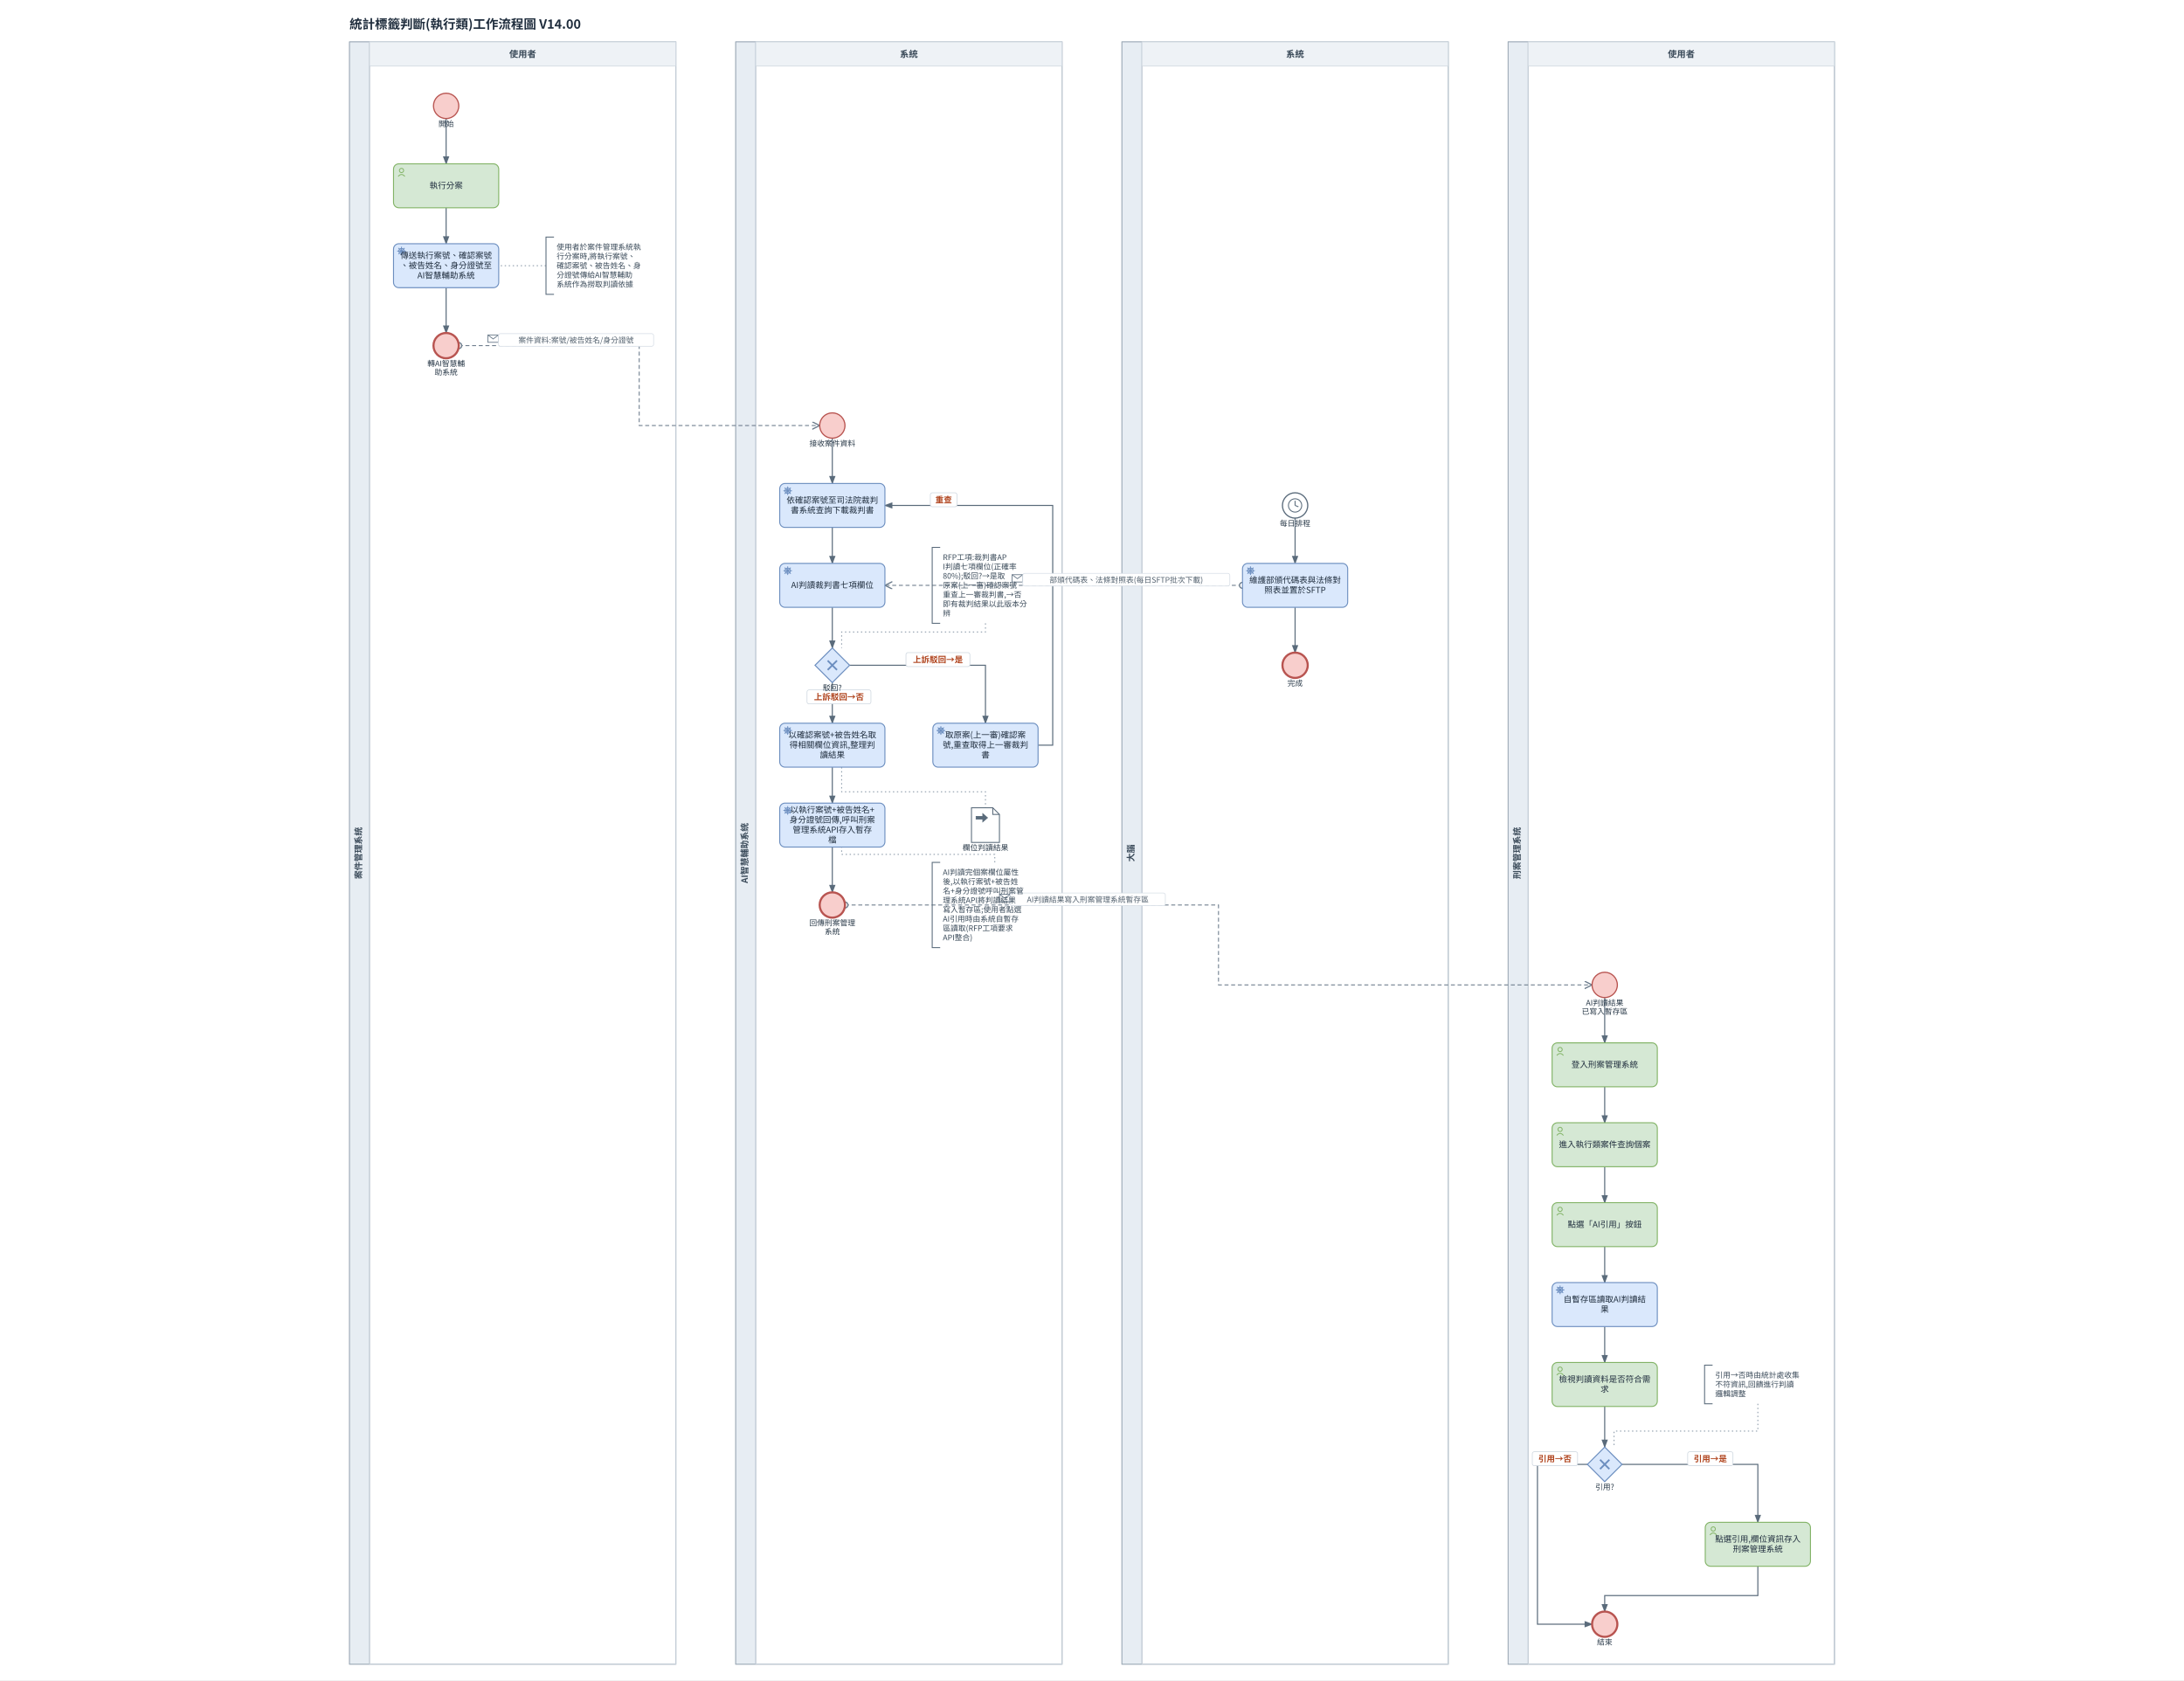
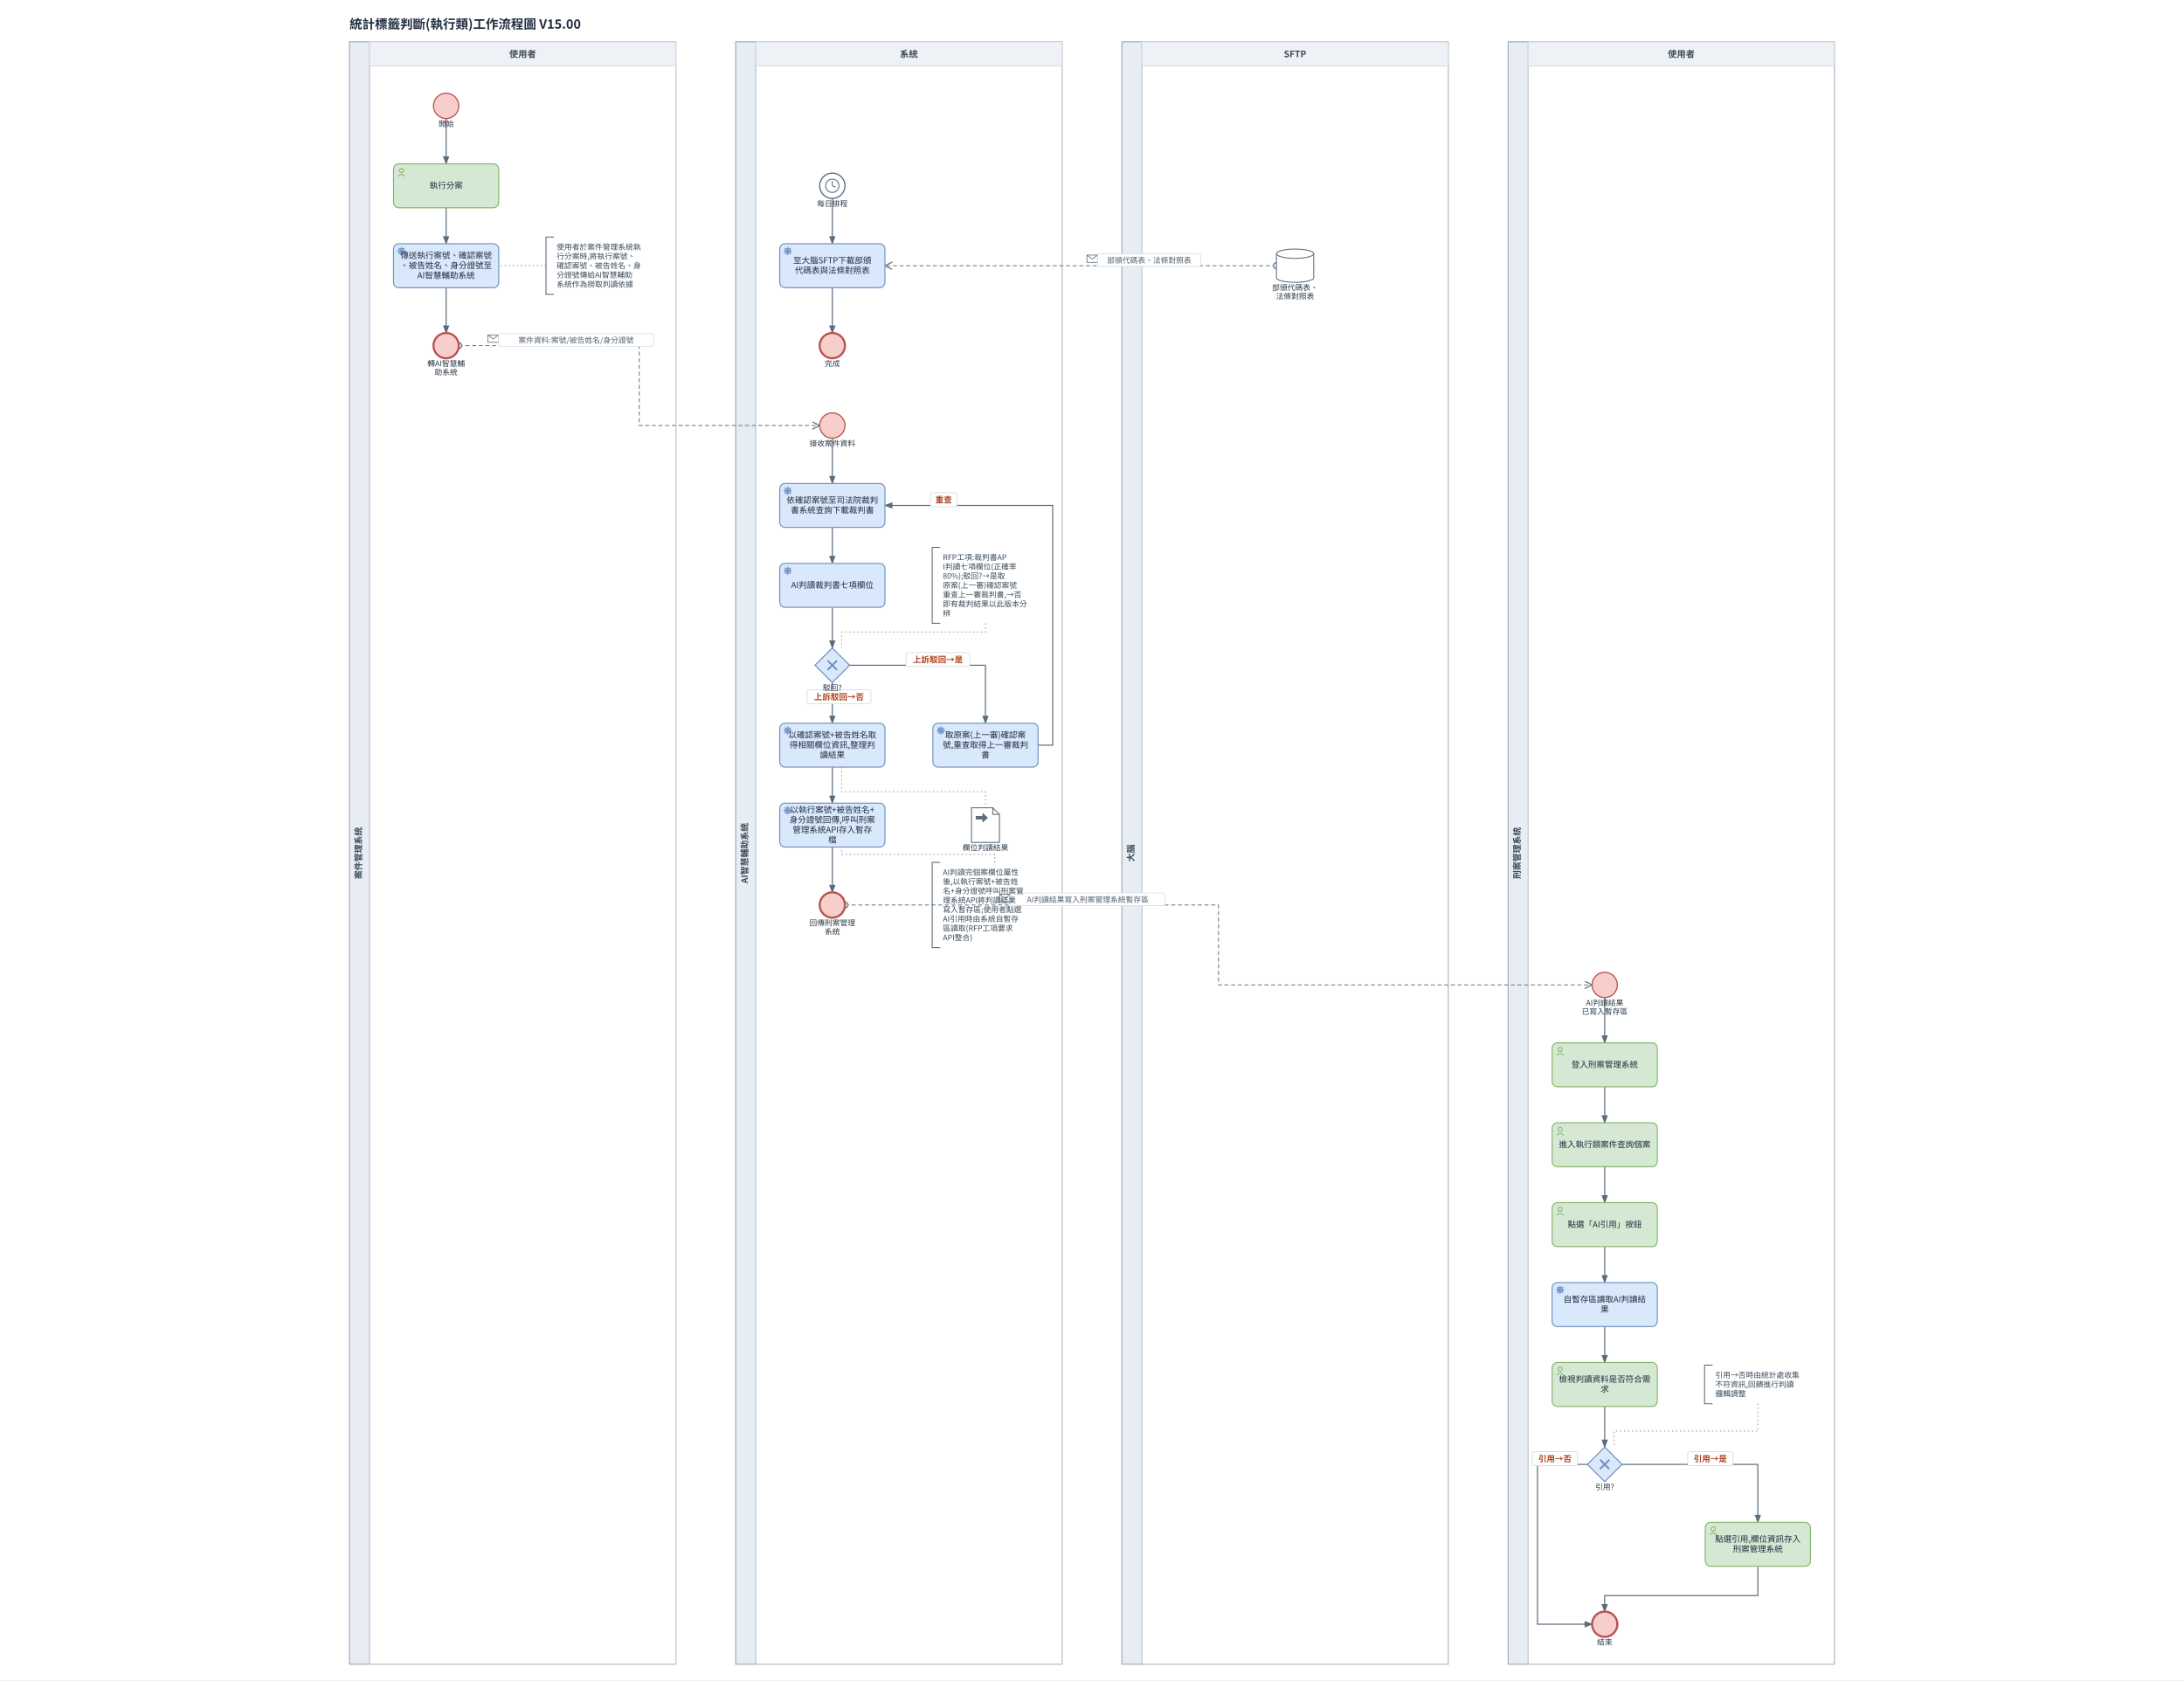
- <svg xmlns="http://www.w3.org/2000/svg" role="img" aria-label="統計標籤判斷(執行類)工作流程圖 V14.00" viewBox="-385 7 3280 2523" font-family="Microsoft JhengHei, PingFang TC, Noto Sans CJK TC, sans-serif">
+ <svg xmlns="http://www.w3.org/2000/svg" role="img" aria-label="統計標籤判斷(執行類)工作流程圖 V15.00" viewBox="-385 7 3280 2523" font-family="Microsoft JhengHei, PingFang TC, Noto Sans CJK TC, sans-serif">
  <rect x="-385" y="7" width="3280" height="2523" fill="#ffffff" />
-   <text x="140" y="50" font-size="19" font-weight="bold" fill="#1f2d3d">統計標籤判斷(執行類)工作流程圖 V14.00</text>
+   <text x="140" y="50" font-size="19" font-weight="bold" fill="#1f2d3d">統計標籤判斷(執行類)工作流程圖 V15.00</text>
  <defs>
    <marker id="arr" markerWidth="9" markerHeight="9" refX="7" refY="3" orient="auto" markerUnits="strokeWidth">
      <path d="M0,0 L8,3 L0,6 Z" fill="#5a6b7b" />
    </marker>
    <marker id="mfarr" markerWidth="11" markerHeight="11" refX="8" refY="4" orient="auto" markerUnits="strokeWidth">
      <path d="M0,0 L8,4 L0,8" fill="none" stroke="#6b7b8b" stroke-width="1.3" />
    </marker>
    <marker id="mfdot" markerWidth="10" markerHeight="10" refX="5" refY="5" orient="auto" markerUnits="strokeWidth">
      <circle cx="5" cy="5" r="3.2" fill="#fff" stroke="#6b7b8b" stroke-width="1.3" />
    </marker>
  </defs>
  <rect x="140" y="70" width="490" height="2436" fill="none" stroke="#9aa7b4" stroke-width="1.5" />
  <rect x="140" y="70" width="30" height="2436" fill="#e7edf3" stroke="#9aa7b4" />
  <text x="158" y="1288.0" font-size="13" font-weight="bold" fill="#3a4a59" text-anchor="middle" transform="rotate(-90 158 1288.0)">案件管理系統</text>
  <rect x="170" y="70" width="460" height="2436" fill="none" stroke="#cdd6df" />
  <rect x="170" y="70" width="460" height="36" fill="#eef2f6" stroke="#cdd6df" />
  <text x="400.0" y="93" font-size="13.5" font-weight="bold" fill="#3a4a59" text-anchor="middle">使用者</text>
  <rect x="720" y="70" width="490" height="2436" fill="none" stroke="#9aa7b4" stroke-width="1.5" />
  <rect x="720" y="70" width="30" height="2436" fill="#e7edf3" stroke="#9aa7b4" />
  <text x="738" y="1288.0" font-size="13" font-weight="bold" fill="#3a4a59" text-anchor="middle" transform="rotate(-90 738 1288.0)">AI智慧輔助系統</text>
  <rect x="750" y="70" width="460" height="2436" fill="none" stroke="#cdd6df" />
  <rect x="750" y="70" width="460" height="36" fill="#eef2f6" stroke="#cdd6df" />
  <text x="980.0" y="93" font-size="13.5" font-weight="bold" fill="#3a4a59" text-anchor="middle">系統</text>
  <rect x="1300" y="70" width="490" height="2436" fill="none" stroke="#9aa7b4" stroke-width="1.5" />
  <rect x="1300" y="70" width="30" height="2436" fill="#e7edf3" stroke="#9aa7b4" />
  <text x="1318" y="1288.0" font-size="13" font-weight="bold" fill="#3a4a59" text-anchor="middle" transform="rotate(-90 1318 1288.0)">大腦</text>
  <rect x="1330" y="70" width="460" height="2436" fill="none" stroke="#cdd6df" />
  <rect x="1330" y="70" width="460" height="36" fill="#eef2f6" stroke="#cdd6df" />
-   <text x="1560.0" y="93" font-size="13.5" font-weight="bold" fill="#3a4a59" text-anchor="middle">系統</text>
+   <text x="1560.0" y="93" font-size="13.5" font-weight="bold" fill="#3a4a59" text-anchor="middle">SFTP</text>
  <rect x="1880" y="70" width="490" height="2436" fill="none" stroke="#9aa7b4" stroke-width="1.5" />
  <rect x="1880" y="70" width="30" height="2436" fill="#e7edf3" stroke="#9aa7b4" />
  <text x="1898" y="1288.0" font-size="13" font-weight="bold" fill="#3a4a59" text-anchor="middle" transform="rotate(-90 1898 1288.0)">刑案管理系統</text>
  <rect x="1910" y="70" width="460" height="2436" fill="none" stroke="#cdd6df" />
  <rect x="1910" y="70" width="460" height="36" fill="#eef2f6" stroke="#cdd6df" />
  <text x="2140.0" y="93" font-size="13.5" font-weight="bold" fill="#3a4a59" text-anchor="middle">使用者</text>
  <path d="M285,185 L285,253" fill="none" stroke="#5a6b7b" stroke-width="1.6" marker-end="url(#arr)" />
  <path d="M285,319 L285,373" fill="none" stroke="#5a6b7b" stroke-width="1.6" marker-end="url(#arr)" />
  <path d="M285,439 L285,507" fill="none" stroke="#5a6b7b" stroke-width="1.6" marker-end="url(#arr)" />
  <path d="M435,406 L364,406" fill="none" stroke="#8a99a8" stroke-width="1.4" stroke-dasharray="2,4" />
  <path d="M865,665 L865,733" fill="none" stroke="#5a6b7b" stroke-width="1.6" marker-end="url(#arr)" />
  <path d="M865,799 L865,853" fill="none" stroke="#5a6b7b" stroke-width="1.6" marker-end="url(#arr)" />
  <path d="M865,919 L865,980" fill="none" stroke="#5a6b7b" stroke-width="1.6" marker-end="url(#arr)" />
  <path d="M865,1032 L865,1093" fill="none" stroke="#5a6b7b" stroke-width="1.6" marker-end="url(#arr)" />
  <rect x="827.0" y="1043" width="96" height="21" fill="#fff" stroke="#cdd6df" rx="3" />
  <text x="875.0" y="1058" font-size="12.5" fill="#b0451f" text-anchor="middle" font-weight="bold">上訴駁回→否</text>
  <path d="M891,1006 L1095,1006 L1095,1093" fill="none" stroke="#5a6b7b" stroke-width="1.6" marker-end="url(#arr)" />
  <rect x="975.6" y="987.0" width="96" height="21" fill="#fff" stroke="#cdd6df" rx="3" />
  <text x="1023.6" y="1002.0" font-size="12.5" fill="#b0451f" text-anchor="middle" font-weight="bold">上訴駁回→是</text>
  <path d="M1174,1126 L1196,1126 L1196,766 L944,766" fill="none" stroke="#5a6b7b" stroke-width="1.6" marker-end="url(#arr)" />
  <rect x="1012.2" y="747.0" width="40" height="21" fill="#fff" stroke="#cdd6df" rx="3" />
  <text x="1032.2" y="762.0" font-size="12.5" fill="#b0451f" text-anchor="middle" font-weight="bold">重查</text>
  <path d="M865,1159 L865,1213" fill="none" stroke="#5a6b7b" stroke-width="1.6" marker-end="url(#arr)" />
  <path d="M865,1279 L865,1347" fill="none" stroke="#5a6b7b" stroke-width="1.6" marker-end="url(#arr)" />
+   <path d="M865,305 L865,373" fill="none" stroke="#5a6b7b" stroke-width="1.6" marker-end="url(#arr)" />
+   <path d="M865,439 L865,507" fill="none" stroke="#5a6b7b" stroke-width="1.6" marker-end="url(#arr)" />
  <path d="M879,1159 L879,1196 L1095,1196 L1095,1220" fill="none" stroke="#8a99a8" stroke-width="1.4" stroke-dasharray="2,4" />
  <path d="M1095,943 L1095,956 L879,956 L879,980" fill="none" stroke="#8a99a8" stroke-width="1.4" stroke-dasharray="2,4" />
  <path d="M1109,1302 L1109,1290 L879,1290 L879,1279" fill="none" stroke="#8a99a8" stroke-width="1.4" stroke-dasharray="2,4" />
-   <path d="M1560,785 L1560,853" fill="none" stroke="#5a6b7b" stroke-width="1.6" marker-end="url(#arr)" />
-   <path d="M1560,919 L1560,987" fill="none" stroke="#5a6b7b" stroke-width="1.6" marker-end="url(#arr)" />
  <path d="M2025,1505 L2025,1573" fill="none" stroke="#5a6b7b" stroke-width="1.6" marker-end="url(#arr)" />
  <path d="M2025,1639 L2025,1693" fill="none" stroke="#5a6b7b" stroke-width="1.6" marker-end="url(#arr)" />
  <path d="M2025,1759 L2025,1813" fill="none" stroke="#5a6b7b" stroke-width="1.6" marker-end="url(#arr)" />
  <path d="M2025,1879 L2025,1933" fill="none" stroke="#5a6b7b" stroke-width="1.6" marker-end="url(#arr)" />
  <path d="M2025,1999 L2025,2053" fill="none" stroke="#5a6b7b" stroke-width="1.6" marker-end="url(#arr)" />
  <path d="M2025,2119 L2025,2180" fill="none" stroke="#5a6b7b" stroke-width="1.6" marker-end="url(#arr)" />
  <path d="M1999,2206 L1924,2206 L1924,2446 L2006,2446" fill="none" stroke="#5a6b7b" stroke-width="1.6" marker-end="url(#arr)" />
  <rect x="1916.25" y="2187.0" width="68" height="21" fill="#fff" stroke="#cdd6df" rx="3" />
  <text x="1950.25" y="2202.0" font-size="12.5" fill="#b0451f" text-anchor="middle" font-weight="bold">引用→否</text>
  <path d="M2051,2206 L2255,2206 L2255,2293" fill="none" stroke="#5a6b7b" stroke-width="1.6" marker-end="url(#arr)" />
  <rect x="2149.6" y="2187.0" width="68" height="21" fill="#fff" stroke="#cdd6df" rx="3" />
  <text x="2183.6" y="2202.0" font-size="12.5" fill="#b0451f" text-anchor="middle" font-weight="bold">引用→是</text>
  <path d="M2255,2359 L2255,2403 L2025,2403 L2025,2427" fill="none" stroke="#5a6b7b" stroke-width="1.6" marker-end="url(#arr)" />
  <path d="M2255,2115 L2255,2156 L2039,2156 L2039,2180" fill="none" stroke="#8a99a8" stroke-width="1.4" stroke-dasharray="2,4" />
  <polyline points="304,526 575,526 575,646 846,646" fill="none" stroke="#6b7b8b" stroke-width="1.4" stroke-dasharray="6 4" marker-start="url(#mfdot)" marker-end="url(#mfarr)" />
  <rect x="347.65" y="510.0" width="16" height="11" fill="#ffffff" stroke="#6b7b8b" stroke-width="1.2" />
  <path d="M347.65,510.0 L355.65,516.0 L363.65,510.0" fill="none" stroke="#6b7b8b" stroke-width="1.2" />
  <rect x="363.65" y="508.0" width="233" height="19" fill="#fff" stroke="#d7dee6" rx="3" />
  <text x="480.15" y="522.0" font-size="11.5" fill="#52606d" text-anchor="middle">案件資料:案號/被告姓名/身分證號</text>
  <polyline points="884,1366 1445,1366 1445,1486 2006,1486" fill="none" stroke="#6b7b8b" stroke-width="1.4" stroke-dasharray="6 4" marker-start="url(#mfdot)" marker-end="url(#mfarr)" />
  <rect x="1116.15" y="1350.0" width="16" height="11" fill="#ffffff" stroke="#6b7b8b" stroke-width="1.2" />
  <path d="M1116.15,1350.0 L1124.15,1356.0 L1132.15,1350.0" fill="none" stroke="#6b7b8b" stroke-width="1.2" />
  <rect x="1132.15" y="1348.0" width="233" height="19" fill="#fff" stroke="#d7dee6" rx="3" />
  <text x="1248.65" y="1362.0" font-size="11.5" fill="#52606d" text-anchor="middle">AI判讀結果寫入刑案管理系統暫存區</text>
-   <polyline points="1481,886 1212,886 1212,886 944,886" fill="none" stroke="#6b7b8b" stroke-width="1.4" stroke-dasharray="6 4" marker-start="url(#mfdot)" marker-end="url(#mfarr)" />
-   <rect x="1134.975" y="870.0" width="16" height="11" fill="#ffffff" stroke="#6b7b8b" stroke-width="1.2" />
-   <path d="M1134.975,870.0 L1142.975,876.0 L1150.975,870.0" fill="none" stroke="#6b7b8b" stroke-width="1.2" />
-   <rect x="1150.975" y="868.0" width="311" height="19" fill="#fff" stroke="#d7dee6" rx="3" />
-   <text x="1306.475" y="882.0" font-size="11.5" fill="#52606d" text-anchor="middle">部頒代碼表、法條對照表(每日SFTP批次下載)</text>
+   <polyline points="1532,406 1238,406 1238,406 944,406" fill="none" stroke="#6b7b8b" stroke-width="1.4" stroke-dasharray="6 4" marker-start="url(#mfdot)" marker-end="url(#mfarr)" />
+   <rect x="1247.4" y="390.0" width="16" height="11" fill="#ffffff" stroke="#6b7b8b" stroke-width="1.2" />
+   <path d="M1247.4,390.0 L1255.4,396.0 L1263.4,390.0" fill="none" stroke="#6b7b8b" stroke-width="1.2" />
+   <rect x="1263.4" y="388.0" width="155" height="19" fill="#fff" stroke="#d7dee6" rx="3" />
+   <text x="1340.9" y="402.0" font-size="11.5" fill="#52606d" text-anchor="middle">部頒代碼表、法條對照表</text>
  <circle cx="285.0" cy="166.0" r="19.0" fill="#f8cecc" stroke="#b85450" stroke-width="1.8" />
  <text x="285.0" y="197" font-size="11.5" fill="#2a3a49" text-anchor="middle">開始</text>
  <rect x="206" y="253" width="158" height="66" rx="8" fill="#d5e8d4" stroke="#82b366" stroke-width="1.5" />
  <circle cx="218" cy="263" r="3.2" fill="none" stroke="#82b366" stroke-width="1.3" />
  <path d="M213,272 Q218,266 223,272" fill="none" stroke="#82b366" stroke-width="1.3" />
  <text x="285.0" y="290.0" font-size="12.5" fill="#1f2d3d" text-anchor="middle">執行分案</text>
  <rect x="206" y="373" width="158" height="66" rx="8" fill="#dae8fc" stroke="#6c8ebf" stroke-width="1.5" />
  <circle cx="218" cy="384" r="4" fill="none" stroke="#6c8ebf" stroke-width="1.3" />
  <path d="M218,384 l6.5,0.0 M218,384 l-6.5,0.0 M218,384 l0.0,6.5 M218,384 l0.0,-6.5 M218,384 l4.595,4.595 M218,384 l-4.595,4.595 M218,384 l4.595,-4.595 M218,384 l-4.595,-4.595 " stroke="#6c8ebf" stroke-width="1.3" fill="none" />
  <text x="285.0" y="395.0" font-size="12.5" fill="#1f2d3d" text-anchor="middle">傳送執行案號、確認案號</text>
  <text x="285.0" y="410.0" font-size="12.5" fill="#1f2d3d" text-anchor="middle">、被告姓名、身分證號至</text>
  <text x="285.0" y="425.0" font-size="12.5" fill="#1f2d3d" text-anchor="middle">AI智慧輔助系統</text>
  <circle cx="285.0" cy="526.0" r="19.0" fill="#f8cecc" stroke="#b85450" stroke-width="3.2" />
  <text x="285.0" y="557" font-size="11.5" fill="#2a3a49" text-anchor="middle">轉AI智慧輔</text>
  <text x="285.0" y="570" font-size="11.5" fill="#2a3a49" text-anchor="middle">助系統</text>
  <path d="M447,363 L435,363 L435,449 L447,449" fill="none" stroke="#5a6b7b" stroke-width="1.4" />
  <text x="451" y="382.0" font-size="11.5" fill="#3a4a59">使用者於案件管理系統執</text>
  <text x="451" y="396.0" font-size="11.5" fill="#3a4a59">行分案時,將執行案號、</text>
  <text x="451" y="410.0" font-size="11.5" fill="#3a4a59">確認案號、被告姓名、身</text>
  <text x="451" y="424.0" font-size="11.5" fill="#3a4a59">分證號傳給AI智慧輔助</text>
  <text x="451" y="438.0" font-size="11.5" fill="#3a4a59">系統作為撈取判讀依據</text>
  <circle cx="865.0" cy="646.0" r="19.0" fill="#f8cecc" stroke="#b85450" stroke-width="1.8" />
  <text x="865.0" y="677" font-size="11.5" fill="#2a3a49" text-anchor="middle">接收案件資料</text>
  <rect x="786" y="733" width="158" height="66" rx="8" fill="#dae8fc" stroke="#6c8ebf" stroke-width="1.5" />
  <circle cx="798" cy="744" r="4" fill="none" stroke="#6c8ebf" stroke-width="1.3" />
  <path d="M798,744 l6.5,0.0 M798,744 l-6.5,0.0 M798,744 l0.0,6.5 M798,744 l0.0,-6.5 M798,744 l4.595,4.595 M798,744 l-4.595,4.595 M798,744 l4.595,-4.595 M798,744 l-4.595,-4.595 " stroke="#6c8ebf" stroke-width="1.3" fill="none" />
  <text x="865.0" y="762.5" font-size="12.5" fill="#1f2d3d" text-anchor="middle">依確認案號至司法院裁判</text>
  <text x="865.0" y="777.5" font-size="12.5" fill="#1f2d3d" text-anchor="middle">書系統查詢下載裁判書</text>
  <rect x="786" y="853" width="158" height="66" rx="8" fill="#dae8fc" stroke="#6c8ebf" stroke-width="1.5" />
  <circle cx="798" cy="864" r="4" fill="none" stroke="#6c8ebf" stroke-width="1.3" />
  <path d="M798,864 l6.5,0.0 M798,864 l-6.5,0.0 M798,864 l0.0,6.5 M798,864 l0.0,-6.5 M798,864 l4.595,4.595 M798,864 l-4.595,4.595 M798,864 l4.595,-4.595 M798,864 l-4.595,-4.595 " stroke="#6c8ebf" stroke-width="1.3" fill="none" />
  <text x="865.0" y="890.0" font-size="12.5" fill="#1f2d3d" text-anchor="middle">AI判讀裁判書七項欄位</text>
  <polygon points="865.0,980 891,1006.0 865.0,1032 839,1006.0" fill="#dae8fc" stroke="#6c8ebf" stroke-width="1.6" />
  <path d="M858.0,999.0 L872.0,1013.0 M858.0,1013.0 L872.0,999.0" stroke="#6c8ebf" stroke-width="2.6" fill="none" />
  <text x="865.0" y="1044" font-size="11.5" fill="#2a3a49" text-anchor="middle">駁回?</text>
  <rect x="786" y="1093" width="158" height="66" rx="8" fill="#dae8fc" stroke="#6c8ebf" stroke-width="1.5" />
  <circle cx="798" cy="1104" r="4" fill="none" stroke="#6c8ebf" stroke-width="1.3" />
  <path d="M798,1104 l6.5,0.0 M798,1104 l-6.5,0.0 M798,1104 l0.0,6.5 M798,1104 l0.0,-6.5 M798,1104 l4.595,4.595 M798,1104 l-4.595,4.595 M798,1104 l4.595,-4.595 M798,1104 l-4.595,-4.595 " stroke="#6c8ebf" stroke-width="1.3" fill="none" />
  <text x="865.0" y="1115.0" font-size="12.5" fill="#1f2d3d" text-anchor="middle">以確認案號+被告姓名取</text>
  <text x="865.0" y="1130.0" font-size="12.5" fill="#1f2d3d" text-anchor="middle">得相關欄位資訊,整理判</text>
  <text x="865.0" y="1145.0" font-size="12.5" fill="#1f2d3d" text-anchor="middle">讀結果</text>
  <rect x="786" y="1213" width="158" height="66" rx="8" fill="#dae8fc" stroke="#6c8ebf" stroke-width="1.5" />
  <circle cx="798" cy="1224" r="4" fill="none" stroke="#6c8ebf" stroke-width="1.3" />
  <path d="M798,1224 l6.5,0.0 M798,1224 l-6.5,0.0 M798,1224 l0.0,6.5 M798,1224 l0.0,-6.5 M798,1224 l4.595,4.595 M798,1224 l-4.595,4.595 M798,1224 l4.595,-4.595 M798,1224 l-4.595,-4.595 " stroke="#6c8ebf" stroke-width="1.3" fill="none" />
  <text x="865.0" y="1227.5" font-size="12.5" fill="#1f2d3d" text-anchor="middle">以執行案號+被告姓名+</text>
  <text x="865.0" y="1242.5" font-size="12.5" fill="#1f2d3d" text-anchor="middle">身分證號回傳,呼叫刑案</text>
  <text x="865.0" y="1257.5" font-size="12.5" fill="#1f2d3d" text-anchor="middle">管理系統API存入暫存</text>
  <text x="865.0" y="1272.5" font-size="12.5" fill="#1f2d3d" text-anchor="middle">檔</text>
  <circle cx="865.0" cy="1366.0" r="19.0" fill="#f8cecc" stroke="#b85450" stroke-width="3.2" />
  <text x="865.0" y="1397" font-size="11.5" fill="#2a3a49" text-anchor="middle">回傳刑案管理</text>
  <text x="865.0" y="1410" font-size="11.5" fill="#2a3a49" text-anchor="middle">系統</text>
  <rect x="1016" y="1093" width="158" height="66" rx="8" fill="#dae8fc" stroke="#6c8ebf" stroke-width="1.5" />
  <circle cx="1028" cy="1104" r="4" fill="none" stroke="#6c8ebf" stroke-width="1.3" />
  <path d="M1028,1104 l6.5,0.0 M1028,1104 l-6.5,0.0 M1028,1104 l0.0,6.5 M1028,1104 l0.0,-6.5 M1028,1104 l4.595,4.595 M1028,1104 l-4.595,4.595 M1028,1104 l4.595,-4.595 M1028,1104 l-4.595,-4.595 " stroke="#6c8ebf" stroke-width="1.3" fill="none" />
  <text x="1095.0" y="1115.0" font-size="12.5" fill="#1f2d3d" text-anchor="middle">取原案(上一審)確認案</text>
  <text x="1095.0" y="1130.0" font-size="12.5" fill="#1f2d3d" text-anchor="middle">號,重查取得上一審裁判</text>
  <text x="1095.0" y="1145.0" font-size="12.5" fill="#1f2d3d" text-anchor="middle">書</text>
  <path d="M1074,1220 L1106,1220 L1116,1230 L1116,1272 L1074,1272 Z" fill="#ffffff" stroke="#5a6b7b" stroke-width="1.4" />
  <path d="M1106,1220 L1106,1230 L1116,1230" fill="none" stroke="#5a6b7b" stroke-width="1.4" />
  <path d="M1081,1233 L1091,1233 L1091,1229 L1098,1235 L1091,1241 L1091,1237 L1081,1237 Z" fill="#5a6b7b" stroke="#5a6b7b" stroke-width="1.2" />
  <text x="1095.0" y="1284" font-size="11.5" fill="#2a3a49" text-anchor="middle">欄位判讀結果</text>
  <path d="M1027,829 L1015,829 L1015,943 L1027,943" fill="none" stroke="#5a6b7b" stroke-width="1.4" />
  <text x="1031" y="848.0" font-size="11.5" fill="#3a4a59">RFP工項:裁判書AP</text>
  <text x="1031" y="862.0" font-size="11.5" fill="#3a4a59">I判讀七項欄位(正確率</text>
  <text x="1031" y="876.0" font-size="11.5" fill="#3a4a59">80%);駁回?→是取</text>
  <text x="1031" y="890.0" font-size="11.5" fill="#3a4a59">原案(上一審)確認案號</text>
  <text x="1031" y="904.0" font-size="11.5" fill="#3a4a59">重查上一審裁判書,→否</text>
  <text x="1031" y="918.0" font-size="11.5" fill="#3a4a59">即有裁判結果以此版本分</text>
  <text x="1031" y="932.0" font-size="11.5" fill="#3a4a59">辨</text>
  <path d="M1027,1302 L1015,1302 L1015,1430 L1027,1430" fill="none" stroke="#5a6b7b" stroke-width="1.4" />
  <text x="1031" y="1321.0" font-size="11.5" fill="#3a4a59">AI判讀完個案欄位屬性</text>
  <text x="1031" y="1335.0" font-size="11.5" fill="#3a4a59">後,以執行案號+被告姓</text>
  <text x="1031" y="1349.0" font-size="11.5" fill="#3a4a59">名+身分證號呼叫刑案管</text>
  <text x="1031" y="1363.0" font-size="11.5" fill="#3a4a59">理系統API將判讀結果</text>
  <text x="1031" y="1377.0" font-size="11.5" fill="#3a4a59">寫入暫存區;使用者點選</text>
  <text x="1031" y="1391.0" font-size="11.5" fill="#3a4a59">AI引用時由系統自暫存</text>
  <text x="1031" y="1405.0" font-size="11.5" fill="#3a4a59">區讀取(RFP工項要求</text>
  <text x="1031" y="1419.0" font-size="11.5" fill="#3a4a59">API整合)</text>
-   <circle cx="1560.0" cy="766.0" r="19.0" fill="#ffffff" stroke="#5a6b7b" stroke-width="1.8" />
-   <circle cx="1560.0" cy="766.0" r="10" fill="none" stroke="#5a6b7b" stroke-width="1.4" />
-   <path d="M1560.0,766.0 L1560.0,759.0 M1560.0,766.0 L1565.0,768.0" stroke="#5a6b7b" stroke-width="1.4" fill="none" />
-   <text x="1560.0" y="797" font-size="11.5" fill="#2a3a49" text-anchor="middle">每日排程</text>
-   <rect x="1481" y="853" width="158" height="66" rx="8" fill="#dae8fc" stroke="#6c8ebf" stroke-width="1.5" />
-   <circle cx="1493" cy="864" r="4" fill="none" stroke="#6c8ebf" stroke-width="1.3" />
-   <path d="M1493,864 l6.5,0.0 M1493,864 l-6.5,0.0 M1493,864 l0.0,6.5 M1493,864 l0.0,-6.5 M1493,864 l4.595,4.595 M1493,864 l-4.595,4.595 M1493,864 l4.595,-4.595 M1493,864 l-4.595,-4.595 " stroke="#6c8ebf" stroke-width="1.3" fill="none" />
-   <text x="1560.0" y="882.5" font-size="12.5" fill="#1f2d3d" text-anchor="middle">維護部頒代碼表與法條對</text>
-   <text x="1560.0" y="897.5" font-size="12.5" fill="#1f2d3d" text-anchor="middle">照表並置於SFTP</text>
-   <circle cx="1560.0" cy="1006.0" r="19.0" fill="#f8cecc" stroke="#b85450" stroke-width="3.2" />
-   <text x="1560.0" y="1037" font-size="11.5" fill="#2a3a49" text-anchor="middle">完成</text>
+   <circle cx="865.0" cy="286.0" r="19.0" fill="#ffffff" stroke="#5a6b7b" stroke-width="1.8" />
+   <circle cx="865.0" cy="286.0" r="10" fill="none" stroke="#5a6b7b" stroke-width="1.4" />
+   <path d="M865.0,286.0 L865.0,279.0 M865.0,286.0 L870.0,288.0" stroke="#5a6b7b" stroke-width="1.4" fill="none" />
+   <text x="865.0" y="317" font-size="11.5" fill="#2a3a49" text-anchor="middle">每日排程</text>
+   <rect x="786" y="373" width="158" height="66" rx="8" fill="#dae8fc" stroke="#6c8ebf" stroke-width="1.5" />
+   <circle cx="798" cy="384" r="4" fill="none" stroke="#6c8ebf" stroke-width="1.3" />
+   <path d="M798,384 l6.5,0.0 M798,384 l-6.5,0.0 M798,384 l0.0,6.5 M798,384 l0.0,-6.5 M798,384 l4.595,4.595 M798,384 l-4.595,4.595 M798,384 l4.595,-4.595 M798,384 l-4.595,-4.595 " stroke="#6c8ebf" stroke-width="1.3" fill="none" />
+   <text x="865.0" y="402.5" font-size="12.5" fill="#1f2d3d" text-anchor="middle">至大腦SFTP下載部頒</text>
+   <text x="865.0" y="417.5" font-size="12.5" fill="#1f2d3d" text-anchor="middle">代碼表與法條對照表</text>
+   <circle cx="865.0" cy="526.0" r="19.0" fill="#f8cecc" stroke="#b85450" stroke-width="3.2" />
+   <text x="865.0" y="557" font-size="11.5" fill="#2a3a49" text-anchor="middle">完成</text>
+   <path d="M1532,388 L1532,424 A28.0,7 0 0 0 1588,424 L1588,388" fill="#ffffff" stroke="#5a6b7b" stroke-width="1.4" />
+   <ellipse cx="1560.0" cy="388" rx="28.0" ry="7" fill="#ffffff" stroke="#5a6b7b" stroke-width="1.4" />
+   <text x="1560.0" y="443" font-size="11.5" fill="#2a3a49" text-anchor="middle">部頒代碼表、</text>
+   <text x="1560.0" y="456" font-size="11.5" fill="#2a3a49" text-anchor="middle">法條對照表</text>
  <circle cx="2025.0" cy="1486.0" r="19.0" fill="#f8cecc" stroke="#b85450" stroke-width="1.8" />
  <text x="2025.0" y="1517" font-size="11.5" fill="#2a3a49" text-anchor="middle">AI判讀結果</text>
  <text x="2025.0" y="1530" font-size="11.5" fill="#2a3a49" text-anchor="middle">已寫入暫存區</text>
  <rect x="1946" y="1573" width="158" height="66" rx="8" fill="#d5e8d4" stroke="#82b366" stroke-width="1.5" />
  <circle cx="1958" cy="1583" r="3.2" fill="none" stroke="#82b366" stroke-width="1.3" />
  <path d="M1953,1592 Q1958,1586 1963,1592" fill="none" stroke="#82b366" stroke-width="1.3" />
  <text x="2025.0" y="1610.0" font-size="12.5" fill="#1f2d3d" text-anchor="middle">登入刑案管理系統</text>
  <rect x="1946" y="1693" width="158" height="66" rx="8" fill="#d5e8d4" stroke="#82b366" stroke-width="1.5" />
  <circle cx="1958" cy="1703" r="3.2" fill="none" stroke="#82b366" stroke-width="1.3" />
  <path d="M1953,1712 Q1958,1706 1963,1712" fill="none" stroke="#82b366" stroke-width="1.3" />
  <text x="2025.0" y="1730.0" font-size="12.5" fill="#1f2d3d" text-anchor="middle">進入執行類案件查詢個案</text>
  <rect x="1946" y="1813" width="158" height="66" rx="8" fill="#d5e8d4" stroke="#82b366" stroke-width="1.5" />
  <circle cx="1958" cy="1823" r="3.2" fill="none" stroke="#82b366" stroke-width="1.3" />
  <path d="M1953,1832 Q1958,1826 1963,1832" fill="none" stroke="#82b366" stroke-width="1.3" />
  <text x="2025.0" y="1850.0" font-size="12.5" fill="#1f2d3d" text-anchor="middle">點選「AI引用」按鈕</text>
  <rect x="1946" y="1933" width="158" height="66" rx="8" fill="#dae8fc" stroke="#6c8ebf" stroke-width="1.5" />
  <circle cx="1958" cy="1944" r="4" fill="none" stroke="#6c8ebf" stroke-width="1.3" />
  <path d="M1958,1944 l6.5,0.0 M1958,1944 l-6.5,0.0 M1958,1944 l0.0,6.5 M1958,1944 l0.0,-6.5 M1958,1944 l4.595,4.595 M1958,1944 l-4.595,4.595 M1958,1944 l4.595,-4.595 M1958,1944 l-4.595,-4.595 " stroke="#6c8ebf" stroke-width="1.3" fill="none" />
  <text x="2025.0" y="1962.5" font-size="12.5" fill="#1f2d3d" text-anchor="middle">自暫存區讀取AI判讀結</text>
  <text x="2025.0" y="1977.5" font-size="12.5" fill="#1f2d3d" text-anchor="middle">果</text>
  <rect x="1946" y="2053" width="158" height="66" rx="8" fill="#d5e8d4" stroke="#82b366" stroke-width="1.5" />
  <circle cx="1958" cy="2063" r="3.2" fill="none" stroke="#82b366" stroke-width="1.3" />
  <path d="M1953,2072 Q1958,2066 1963,2072" fill="none" stroke="#82b366" stroke-width="1.3" />
  <text x="2025.0" y="2082.5" font-size="12.5" fill="#1f2d3d" text-anchor="middle">檢視判讀資料是否符合需</text>
  <text x="2025.0" y="2097.5" font-size="12.5" fill="#1f2d3d" text-anchor="middle">求</text>
  <polygon points="2025.0,2180 2051,2206.0 2025.0,2232 1999,2206.0" fill="#dae8fc" stroke="#6c8ebf" stroke-width="1.6" />
  <path d="M2018.0,2199.0 L2032.0,2213.0 M2018.0,2213.0 L2032.0,2199.0" stroke="#6c8ebf" stroke-width="2.6" fill="none" />
  <text x="2025.0" y="2244" font-size="11.5" fill="#2a3a49" text-anchor="middle">引用?</text>
  <circle cx="2025.0" cy="2446.0" r="19.0" fill="#f8cecc" stroke="#b85450" stroke-width="3.2" />
  <text x="2025.0" y="2477" font-size="11.5" fill="#2a3a49" text-anchor="middle">結束</text>
  <rect x="2176" y="2293" width="158" height="66" rx="8" fill="#d5e8d4" stroke="#82b366" stroke-width="1.5" />
  <circle cx="2188" cy="2303" r="3.2" fill="none" stroke="#82b366" stroke-width="1.3" />
  <path d="M2183,2312 Q2188,2306 2193,2312" fill="none" stroke="#82b366" stroke-width="1.3" />
  <text x="2255.0" y="2322.5" font-size="12.5" fill="#1f2d3d" text-anchor="middle">點選引用,欄位資訊存入</text>
  <text x="2255.0" y="2337.5" font-size="12.5" fill="#1f2d3d" text-anchor="middle">刑案管理系統</text>
  <path d="M2187,2057 L2175,2057 L2175,2115 L2187,2115" fill="none" stroke="#5a6b7b" stroke-width="1.4" />
  <text x="2191" y="2076.0" font-size="11.5" fill="#3a4a59">引用→否時由統計處收集</text>
  <text x="2191" y="2090.0" font-size="11.5" fill="#3a4a59">不符資訊,回饋進行判讀</text>
  <text x="2191" y="2104.0" font-size="11.5" fill="#3a4a59">邏輯調整</text>
</svg>
